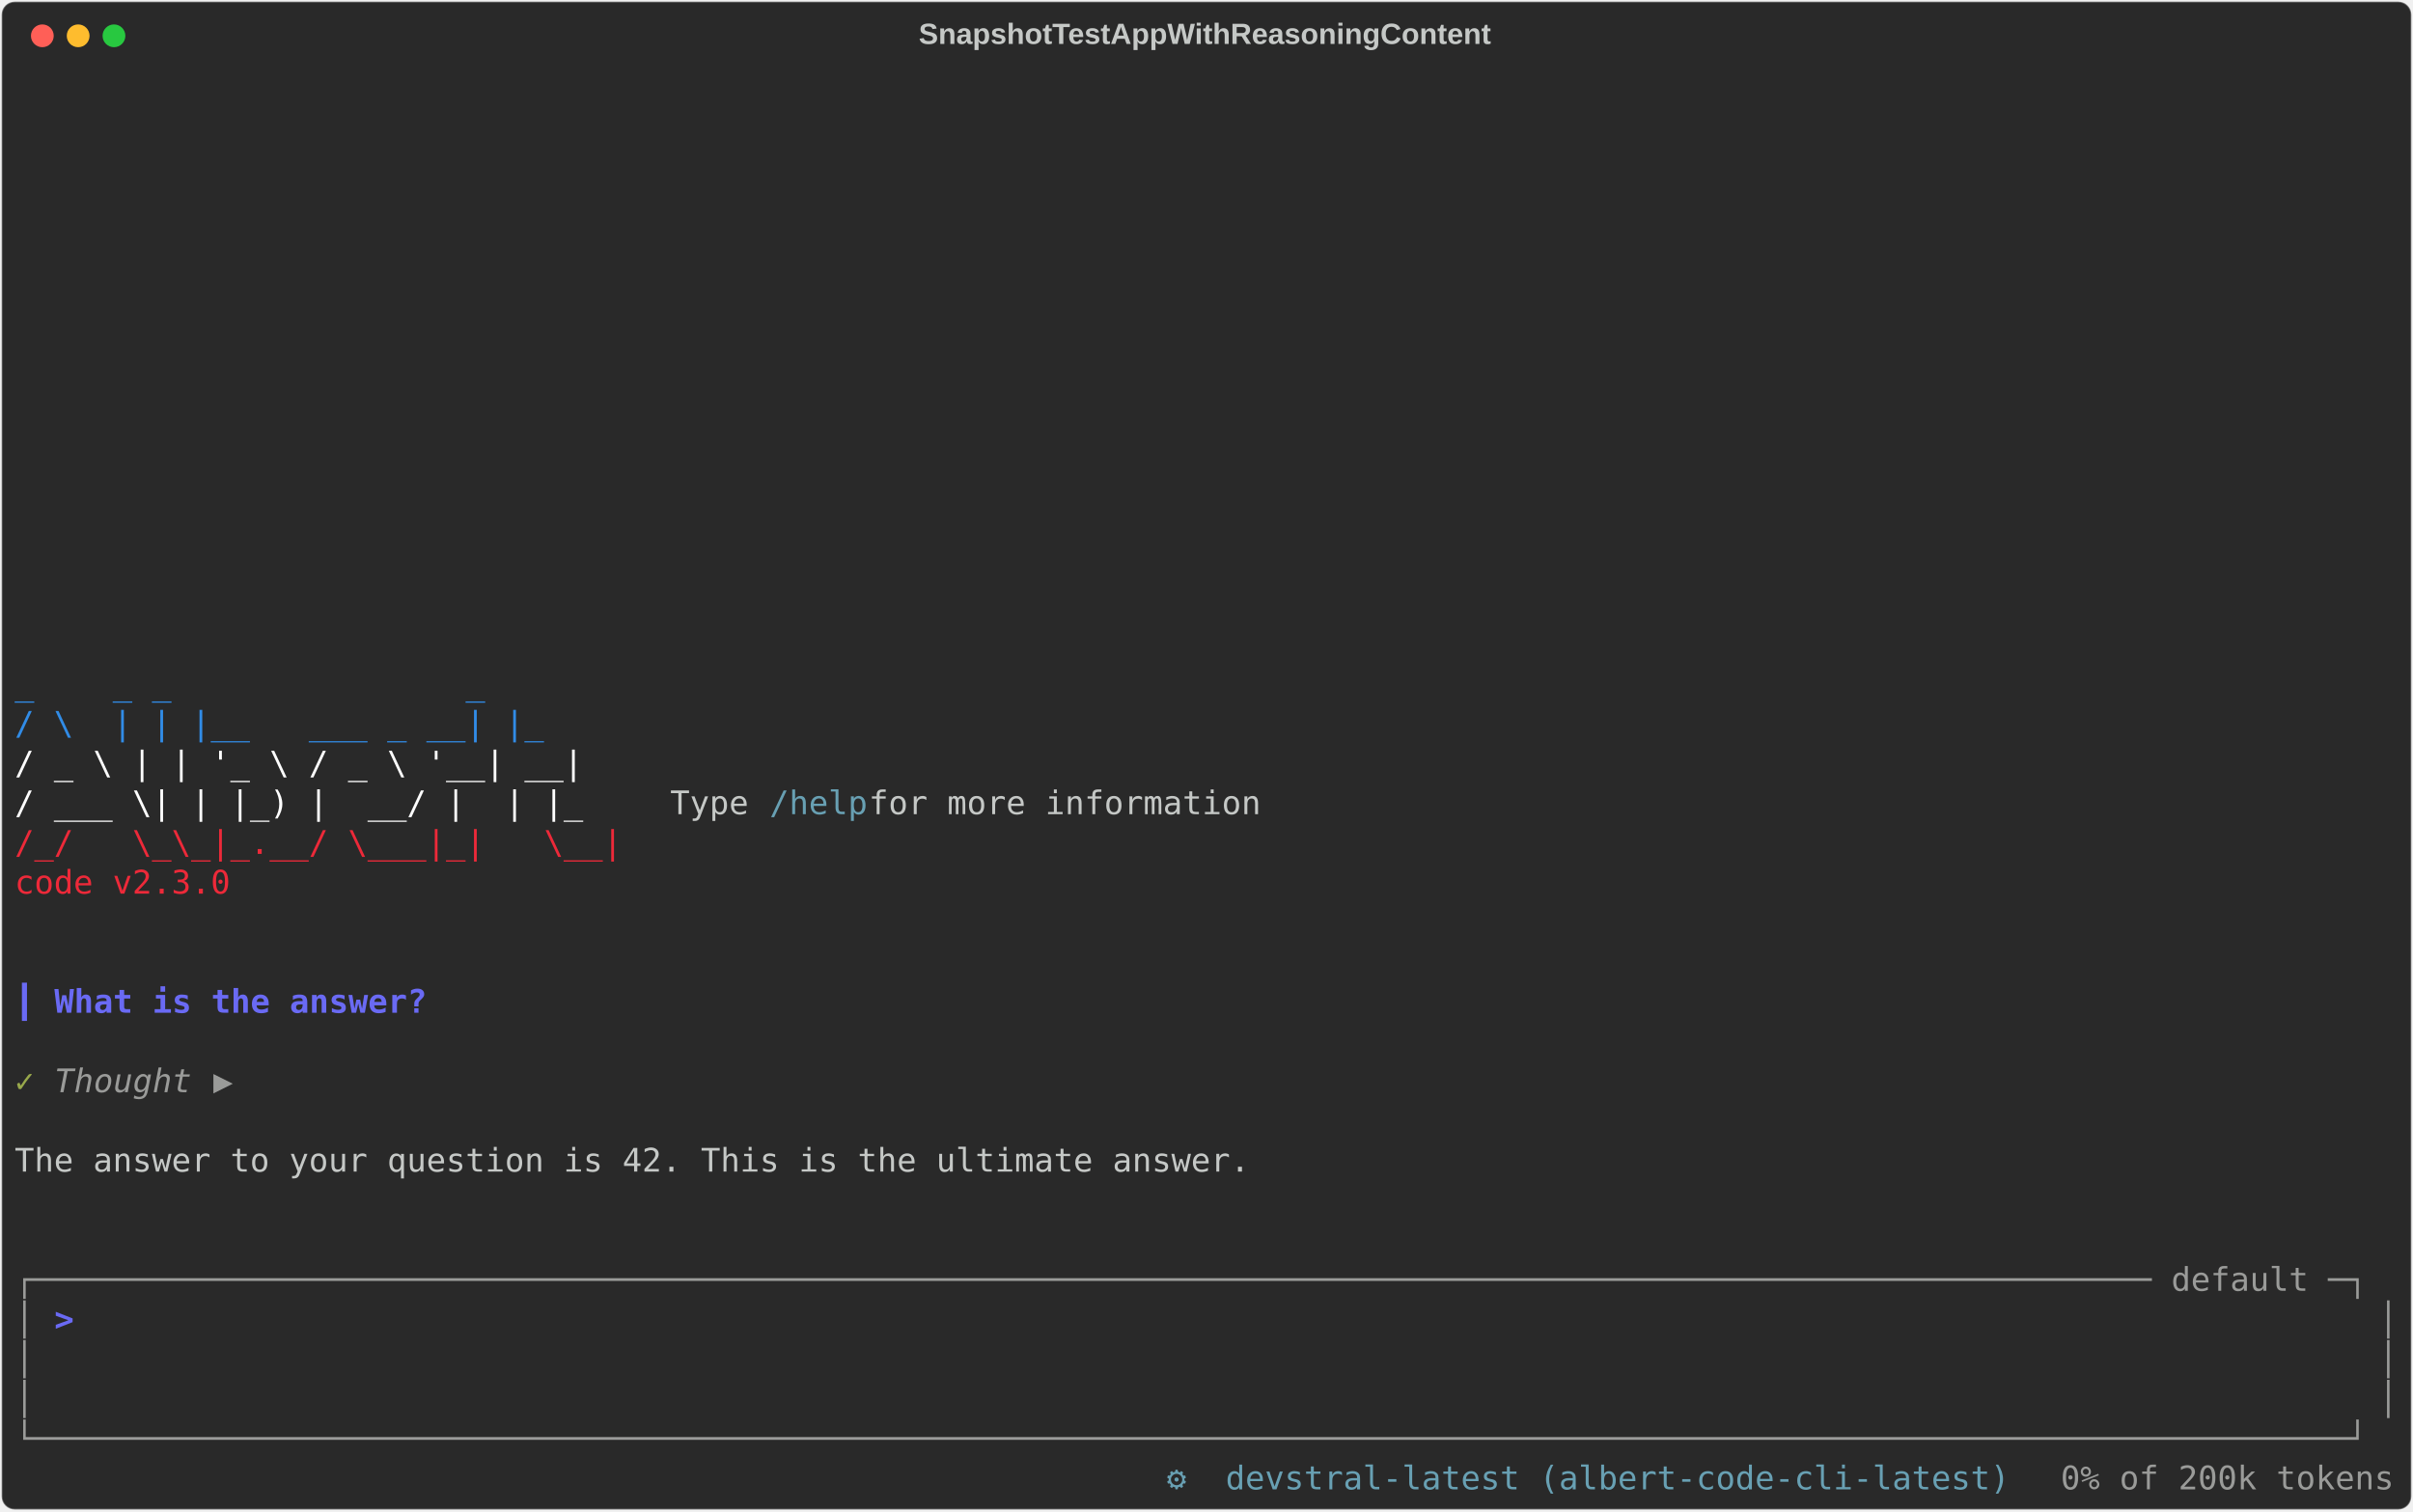
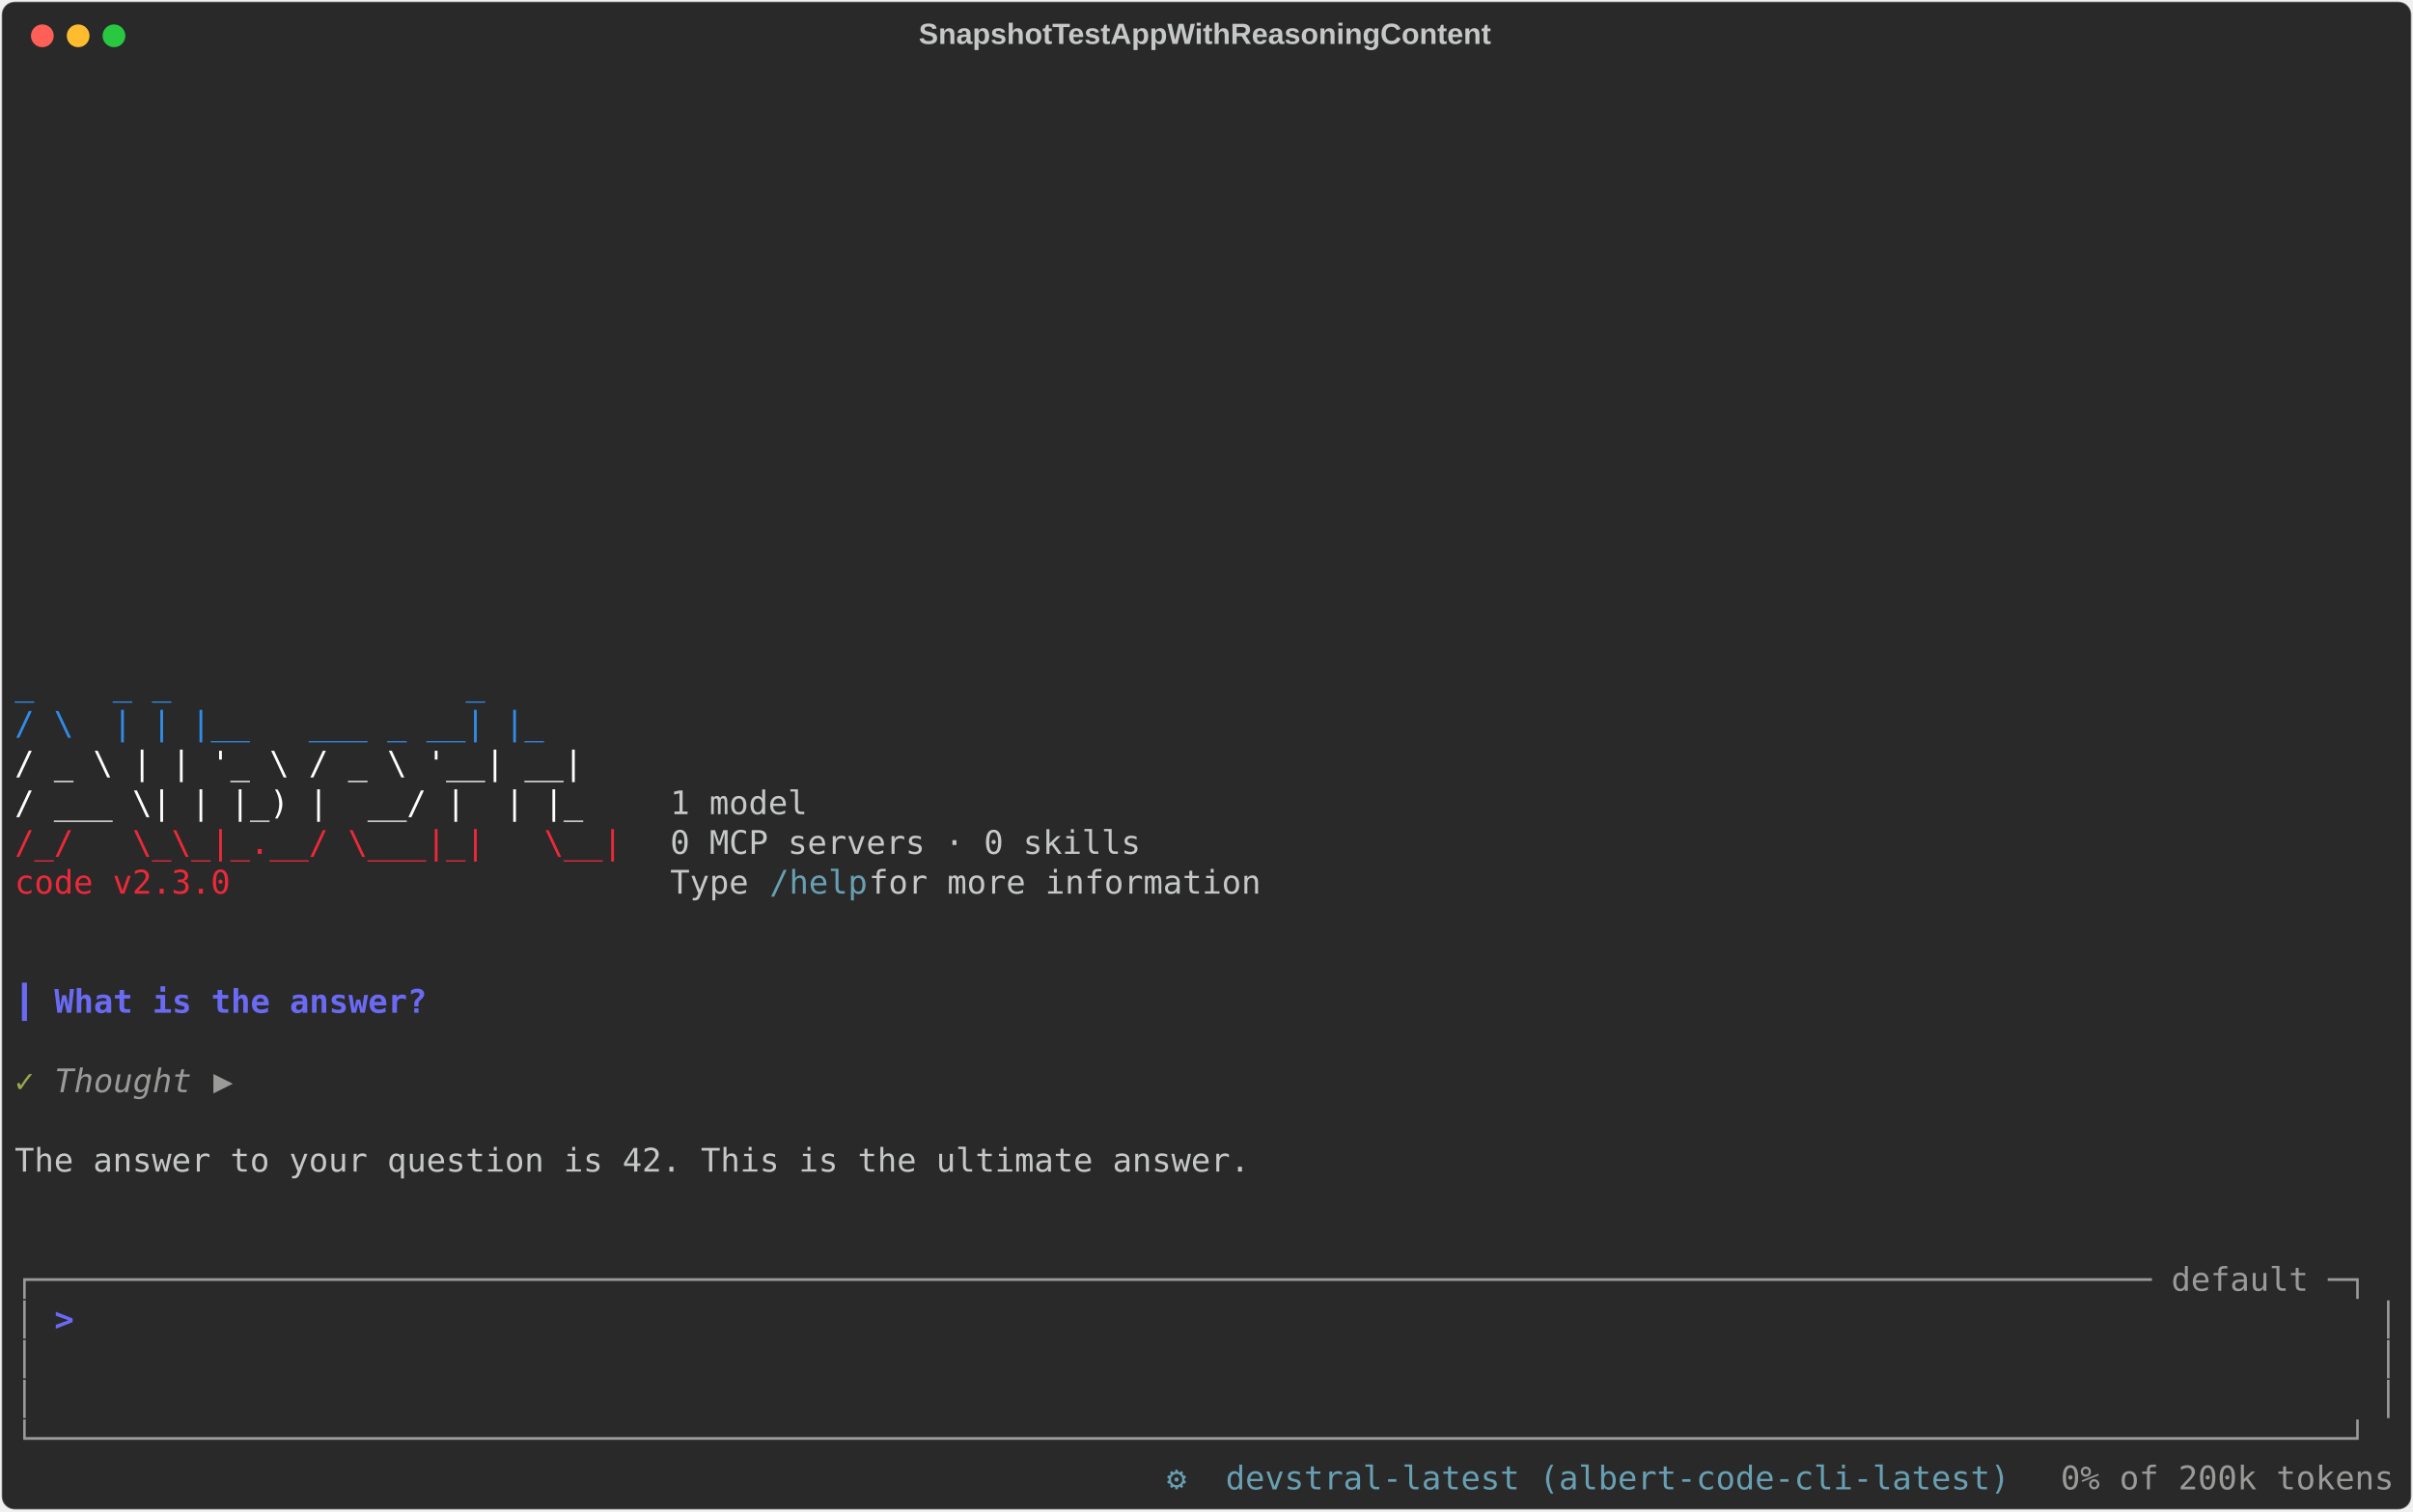
<svg xmlns="http://www.w3.org/2000/svg" class="rich-terminal" viewBox="0 0 1482 928.4">
  <style>

    @font-face {
        font-family: "Fira Code";
        src: local("FiraCode-Regular"),
                url("https://cdnjs.cloudflare.com/ajax/libs/firacode/6.2.0/woff2/FiraCode-Regular.woff2") format("woff2"),
                url("https://cdnjs.cloudflare.com/ajax/libs/firacode/6.2.0/woff/FiraCode-Regular.woff") format("woff");
        font-style: normal;
        font-weight: 400;
    }
    @font-face {
        font-family: "Fira Code";
        src: local("FiraCode-Bold"),
                url("https://cdnjs.cloudflare.com/ajax/libs/firacode/6.2.0/woff2/FiraCode-Bold.woff2") format("woff2"),
                url("https://cdnjs.cloudflare.com/ajax/libs/firacode/6.2.0/woff/FiraCode-Bold.woff") format("woff");
        font-style: bold;
        font-weight: 700;
    }

    .terminal-matrix {
        font-family: Fira Code, monospace;
        font-size: 20px;
        line-height: 24.4px;
        font-variant-east-asian: full-width;
    }

    .terminal-title {
        font-size: 18px;
        font-weight: bold;
        font-family: arial;
    }

    .terminal-r1 { fill: #c5c8c6 }
.terminal-r2 { fill: #318ce7 }
.terminal-r3 { fill: #ffffff }
- .terminal-r4 { fill: #68a0b3 }
- .terminal-r5 { fill: #ed2939 }
+ .terminal-r4 { fill: #ed2939 }
+ .terminal-r5 { fill: #68a0b3 }
.terminal-r6 { fill: #6a6af4 }
.terminal-r7 { fill: #6a6af4;font-weight: bold }
.terminal-r8 { fill: #98a84b }
.terminal-r9 { fill: #9a9b99;font-style: italic; }
.terminal-r10 { fill: #9a9b99 }
    </style>
  <defs>
    <clipPath id="terminal-clip-terminal">
      <rect x="0" y="0" width="1463.0" height="877.4" />
    </clipPath>
    <clipPath id="terminal-line-0">
      <rect x="0" y="1.5" width="1464" height="24.65" />
    </clipPath>
    <clipPath id="terminal-line-1">
      <rect x="0" y="25.9" width="1464" height="24.65" />
    </clipPath>
    <clipPath id="terminal-line-2">
      <rect x="0" y="50.3" width="1464" height="24.65" />
    </clipPath>
    <clipPath id="terminal-line-3">
      <rect x="0" y="74.7" width="1464" height="24.65" />
    </clipPath>
    <clipPath id="terminal-line-4">
      <rect x="0" y="99.1" width="1464" height="24.65" />
    </clipPath>
    <clipPath id="terminal-line-5">
      <rect x="0" y="123.5" width="1464" height="24.65" />
    </clipPath>
    <clipPath id="terminal-line-6">
      <rect x="0" y="147.9" width="1464" height="24.65" />
    </clipPath>
    <clipPath id="terminal-line-7">
      <rect x="0" y="172.3" width="1464" height="24.65" />
    </clipPath>
    <clipPath id="terminal-line-8">
      <rect x="0" y="196.7" width="1464" height="24.65" />
    </clipPath>
    <clipPath id="terminal-line-9">
      <rect x="0" y="221.1" width="1464" height="24.65" />
    </clipPath>
    <clipPath id="terminal-line-10">
      <rect x="0" y="245.5" width="1464" height="24.65" />
    </clipPath>
    <clipPath id="terminal-line-11">
      <rect x="0" y="269.9" width="1464" height="24.65" />
    </clipPath>
    <clipPath id="terminal-line-12">
      <rect x="0" y="294.3" width="1464" height="24.65" />
    </clipPath>
    <clipPath id="terminal-line-13">
      <rect x="0" y="318.7" width="1464" height="24.65" />
    </clipPath>
    <clipPath id="terminal-line-14">
      <rect x="0" y="343.1" width="1464" height="24.65" />
    </clipPath>
    <clipPath id="terminal-line-15">
      <rect x="0" y="367.5" width="1464" height="24.65" />
    </clipPath>
    <clipPath id="terminal-line-16">
      <rect x="0" y="391.9" width="1464" height="24.65" />
    </clipPath>
    <clipPath id="terminal-line-17">
      <rect x="0" y="416.3" width="1464" height="24.65" />
    </clipPath>
    <clipPath id="terminal-line-18">
      <rect x="0" y="440.7" width="1464" height="24.65" />
    </clipPath>
    <clipPath id="terminal-line-19">
      <rect x="0" y="465.1" width="1464" height="24.65" />
    </clipPath>
    <clipPath id="terminal-line-20">
      <rect x="0" y="489.5" width="1464" height="24.65" />
    </clipPath>
    <clipPath id="terminal-line-21">
      <rect x="0" y="513.9" width="1464" height="24.65" />
    </clipPath>
    <clipPath id="terminal-line-22">
      <rect x="0" y="538.3" width="1464" height="24.65" />
    </clipPath>
    <clipPath id="terminal-line-23">
      <rect x="0" y="562.7" width="1464" height="24.65" />
    </clipPath>
    <clipPath id="terminal-line-24">
      <rect x="0" y="587.1" width="1464" height="24.65" />
    </clipPath>
    <clipPath id="terminal-line-25">
      <rect x="0" y="611.5" width="1464" height="24.65" />
    </clipPath>
    <clipPath id="terminal-line-26">
      <rect x="0" y="635.9" width="1464" height="24.65" />
    </clipPath>
    <clipPath id="terminal-line-27">
      <rect x="0" y="660.3" width="1464" height="24.65" />
    </clipPath>
    <clipPath id="terminal-line-28">
      <rect x="0" y="684.7" width="1464" height="24.65" />
    </clipPath>
    <clipPath id="terminal-line-29">
      <rect x="0" y="709.1" width="1464" height="24.65" />
    </clipPath>
    <clipPath id="terminal-line-30">
      <rect x="0" y="733.5" width="1464" height="24.65" />
    </clipPath>
    <clipPath id="terminal-line-31">
      <rect x="0" y="757.9" width="1464" height="24.65" />
    </clipPath>
    <clipPath id="terminal-line-32">
      <rect x="0" y="782.3" width="1464" height="24.65" />
    </clipPath>
    <clipPath id="terminal-line-33">
      <rect x="0" y="806.7" width="1464" height="24.65" />
    </clipPath>
    <clipPath id="terminal-line-34">
      <rect x="0" y="831.1" width="1464" height="24.65" />
    </clipPath>
  </defs>
  <rect fill="#292929" stroke="rgba(255,255,255,0.35)" stroke-width="1" x="1" y="1" width="1480" height="926.4" rx="8" />
  <text class="terminal-title" fill="#c5c8c6" text-anchor="middle" x="740" y="27">SnapshotTestAppWithReasoningContent</text>
  <g transform="translate(26,22)">
    <circle cx="0" cy="0" r="7" fill="#ff5f57" />
    <circle cx="22" cy="0" r="7" fill="#febc2e" />
    <circle cx="44" cy="0" r="7" fill="#28c840" />
  </g>
  <g transform="translate(9, 41)" clip-path="url(#terminal-clip-terminal)">
    <g class="terminal-matrix">
      <text class="terminal-r1" x="1464" y="20" textLength="12.2" clip-path="url(#terminal-line-0)">
</text>
      <text class="terminal-r1" x="1464" y="44.4" textLength="12.2" clip-path="url(#terminal-line-1)">
</text>
      <text class="terminal-r1" x="1464" y="68.8" textLength="12.2" clip-path="url(#terminal-line-2)">
</text>
      <text class="terminal-r1" x="1464" y="93.2" textLength="12.2" clip-path="url(#terminal-line-3)">
</text>
      <text class="terminal-r1" x="1464" y="117.6" textLength="12.2" clip-path="url(#terminal-line-4)">
</text>
      <text class="terminal-r1" x="1464" y="142" textLength="12.2" clip-path="url(#terminal-line-5)">
</text>
      <text class="terminal-r1" x="1464" y="166.4" textLength="12.2" clip-path="url(#terminal-line-6)">
</text>
      <text class="terminal-r1" x="1464" y="190.8" textLength="12.2" clip-path="url(#terminal-line-7)">
</text>
      <text class="terminal-r1" x="1464" y="215.2" textLength="12.2" clip-path="url(#terminal-line-8)">
</text>
      <text class="terminal-r1" x="1464" y="239.6" textLength="12.2" clip-path="url(#terminal-line-9)">
</text>
      <text class="terminal-r1" x="1464" y="264" textLength="12.2" clip-path="url(#terminal-line-10)">
</text>
      <text class="terminal-r1" x="1464" y="288.4" textLength="12.2" clip-path="url(#terminal-line-11)">
</text>
      <text class="terminal-r1" x="1464" y="312.8" textLength="12.2" clip-path="url(#terminal-line-12)">
</text>
      <text class="terminal-r1" x="1464" y="337.2" textLength="12.2" clip-path="url(#terminal-line-13)">
</text>
      <text class="terminal-r1" x="1464" y="361.6" textLength="12.2" clip-path="url(#terminal-line-14)">
</text>
      <text class="terminal-r2" x="0" y="386" textLength="378.2" clip-path="url(#terminal-line-15)">    _    _ _               _   </text>
      <text class="terminal-r1" x="1464" y="386" textLength="12.2" clip-path="url(#terminal-line-15)">
</text>
      <text class="terminal-r2" x="0" y="410.4" textLength="378.2" clip-path="url(#terminal-line-16)">   / \  | | |__   ___ _ __| |_ </text>
      <text class="terminal-r1" x="1464" y="410.4" textLength="12.2" clip-path="url(#terminal-line-16)">
</text>
      <text class="terminal-r3" x="0" y="434.8" textLength="378.2" clip-path="url(#terminal-line-17)">  / _ \ | | '_ \ / _ \ '__| __|</text>
      <text class="terminal-r1" x="1464" y="434.8" textLength="12.2" clip-path="url(#terminal-line-17)">
</text>
      <text class="terminal-r3" x="0" y="459.2" textLength="378.2" clip-path="url(#terminal-line-18)"> / ___ \| | |_) |  __/ |  | |_ </text>
-       <text class="terminal-r1" x="402.6" y="459.2" textLength="61" clip-path="url(#terminal-line-18)">Type </text>
-       <text class="terminal-r4" x="463.6" y="459.2" textLength="61" clip-path="url(#terminal-line-18)">/help</text>
-       <text class="terminal-r1" x="524.6" y="459.2" textLength="256.2" clip-path="url(#terminal-line-18)"> for more information</text>
+       <text class="terminal-r1" x="402.6" y="459.2" textLength="85.4" clip-path="url(#terminal-line-18)">1 model</text>
      <text class="terminal-r1" x="1464" y="459.2" textLength="12.2" clip-path="url(#terminal-line-18)">
</text>
-       <text class="terminal-r5" x="0" y="483.6" textLength="378.2" clip-path="url(#terminal-line-19)">/_/   \_\_|_.__/ \___|_|   \__|</text>
+       <text class="terminal-r4" x="0" y="483.6" textLength="378.2" clip-path="url(#terminal-line-19)">/_/   \_\_|_.__/ \___|_|   \__|</text>
+       <text class="terminal-r1" x="402.6" y="483.6" textLength="292.8" clip-path="url(#terminal-line-19)">0 MCP servers · 0 skills</text>
      <text class="terminal-r1" x="1464" y="483.6" textLength="12.2" clip-path="url(#terminal-line-19)">
</text>
-       <text class="terminal-r5" x="0" y="508" textLength="353.8" clip-path="url(#terminal-line-20)">                  code v2.3.0</text>
+       <text class="terminal-r4" x="0" y="508" textLength="353.8" clip-path="url(#terminal-line-20)">                  code v2.3.0</text>
+       <text class="terminal-r1" x="402.6" y="508" textLength="61" clip-path="url(#terminal-line-20)">Type </text>
+       <text class="terminal-r5" x="463.6" y="508" textLength="61" clip-path="url(#terminal-line-20)">/help</text>
+       <text class="terminal-r1" x="524.6" y="508" textLength="256.2" clip-path="url(#terminal-line-20)"> for more information</text>
      <text class="terminal-r1" x="1464" y="508" textLength="12.2" clip-path="url(#terminal-line-20)">
</text>
      <text class="terminal-r1" x="1464" y="532.4" textLength="12.2" clip-path="url(#terminal-line-21)">
</text>
      <text class="terminal-r1" x="1464" y="556.8" textLength="12.2" clip-path="url(#terminal-line-22)">
</text>
      <text class="terminal-r6" x="0" y="581.2" textLength="12.2" clip-path="url(#terminal-line-23)">┃</text>
      <text class="terminal-r7" x="24.4" y="581.2" textLength="231.8" clip-path="url(#terminal-line-23)">What is the answer?</text>
      <text class="terminal-r1" x="1464" y="581.2" textLength="12.2" clip-path="url(#terminal-line-23)">
</text>
      <text class="terminal-r1" x="1464" y="605.6" textLength="12.2" clip-path="url(#terminal-line-24)">
</text>
      <text class="terminal-r8" x="0" y="630" textLength="12.2" clip-path="url(#terminal-line-25)">✓</text>
      <text class="terminal-r9" x="24.4" y="630" textLength="85.4" clip-path="url(#terminal-line-25)">Thought</text>
      <text class="terminal-r9" x="122" y="630" textLength="12.2" clip-path="url(#terminal-line-25)">▶</text>
      <text class="terminal-r1" x="1464" y="630" textLength="12.2" clip-path="url(#terminal-line-25)">
</text>
      <text class="terminal-r1" x="1464" y="654.4" textLength="12.2" clip-path="url(#terminal-line-26)">
</text>
      <text class="terminal-r1" x="0" y="678.8" textLength="768.6" clip-path="url(#terminal-line-27)">The answer to your question is 42. This is the ultimate answer.</text>
      <text class="terminal-r1" x="1464" y="678.8" textLength="12.2" clip-path="url(#terminal-line-27)">
</text>
      <text class="terminal-r1" x="1464" y="703.2" textLength="12.2" clip-path="url(#terminal-line-28)">
</text>
      <text class="terminal-r1" x="1464" y="727.6" textLength="12.2" clip-path="url(#terminal-line-29)">
</text>
      <text class="terminal-r10" x="0" y="752" textLength="1464" clip-path="url(#terminal-line-30)">┌──────────────────────────────────────────────────────────────────────────────────────────────────────────── default ─┐</text>
      <text class="terminal-r1" x="1464" y="752" textLength="12.2" clip-path="url(#terminal-line-30)">
</text>
      <text class="terminal-r10" x="0" y="776.4" textLength="12.2" clip-path="url(#terminal-line-31)">│</text>
      <text class="terminal-r7" x="24.4" y="776.4" textLength="12.2" clip-path="url(#terminal-line-31)">&gt;</text>
      <text class="terminal-r10" x="1451.8" y="776.4" textLength="12.2" clip-path="url(#terminal-line-31)">│</text>
      <text class="terminal-r1" x="1464" y="776.4" textLength="12.2" clip-path="url(#terminal-line-31)">
</text>
      <text class="terminal-r10" x="0" y="800.8" textLength="12.2" clip-path="url(#terminal-line-32)">│</text>
      <text class="terminal-r10" x="1451.8" y="800.8" textLength="12.2" clip-path="url(#terminal-line-32)">│</text>
      <text class="terminal-r1" x="1464" y="800.8" textLength="12.2" clip-path="url(#terminal-line-32)">
</text>
      <text class="terminal-r10" x="0" y="825.2" textLength="12.2" clip-path="url(#terminal-line-33)">│</text>
      <text class="terminal-r10" x="1451.8" y="825.2" textLength="12.2" clip-path="url(#terminal-line-33)">│</text>
      <text class="terminal-r1" x="1464" y="825.2" textLength="12.2" clip-path="url(#terminal-line-33)">
</text>
      <text class="terminal-r10" x="0" y="849.6" textLength="1464" clip-path="url(#terminal-line-34)">└──────────────────────────────────────────────────────────────────────────────────────────────────────────────────────┘</text>
      <text class="terminal-r1" x="1464" y="849.6" textLength="12.2" clip-path="url(#terminal-line-34)">
</text>
-       <text class="terminal-r4" x="707.6" y="874" textLength="524.6" clip-path="url(#terminal-line-35)">⚙  devstral-latest (albert-code-cli-latest)</text>
+       <text class="terminal-r5" x="707.6" y="874" textLength="524.6" clip-path="url(#terminal-line-35)">⚙  devstral-latest (albert-code-cli-latest)</text>
      <text class="terminal-r10" x="1256.6" y="874" textLength="207.4" clip-path="url(#terminal-line-35)">0% of 200k tokens</text>
    </g>
  </g>
</svg>
